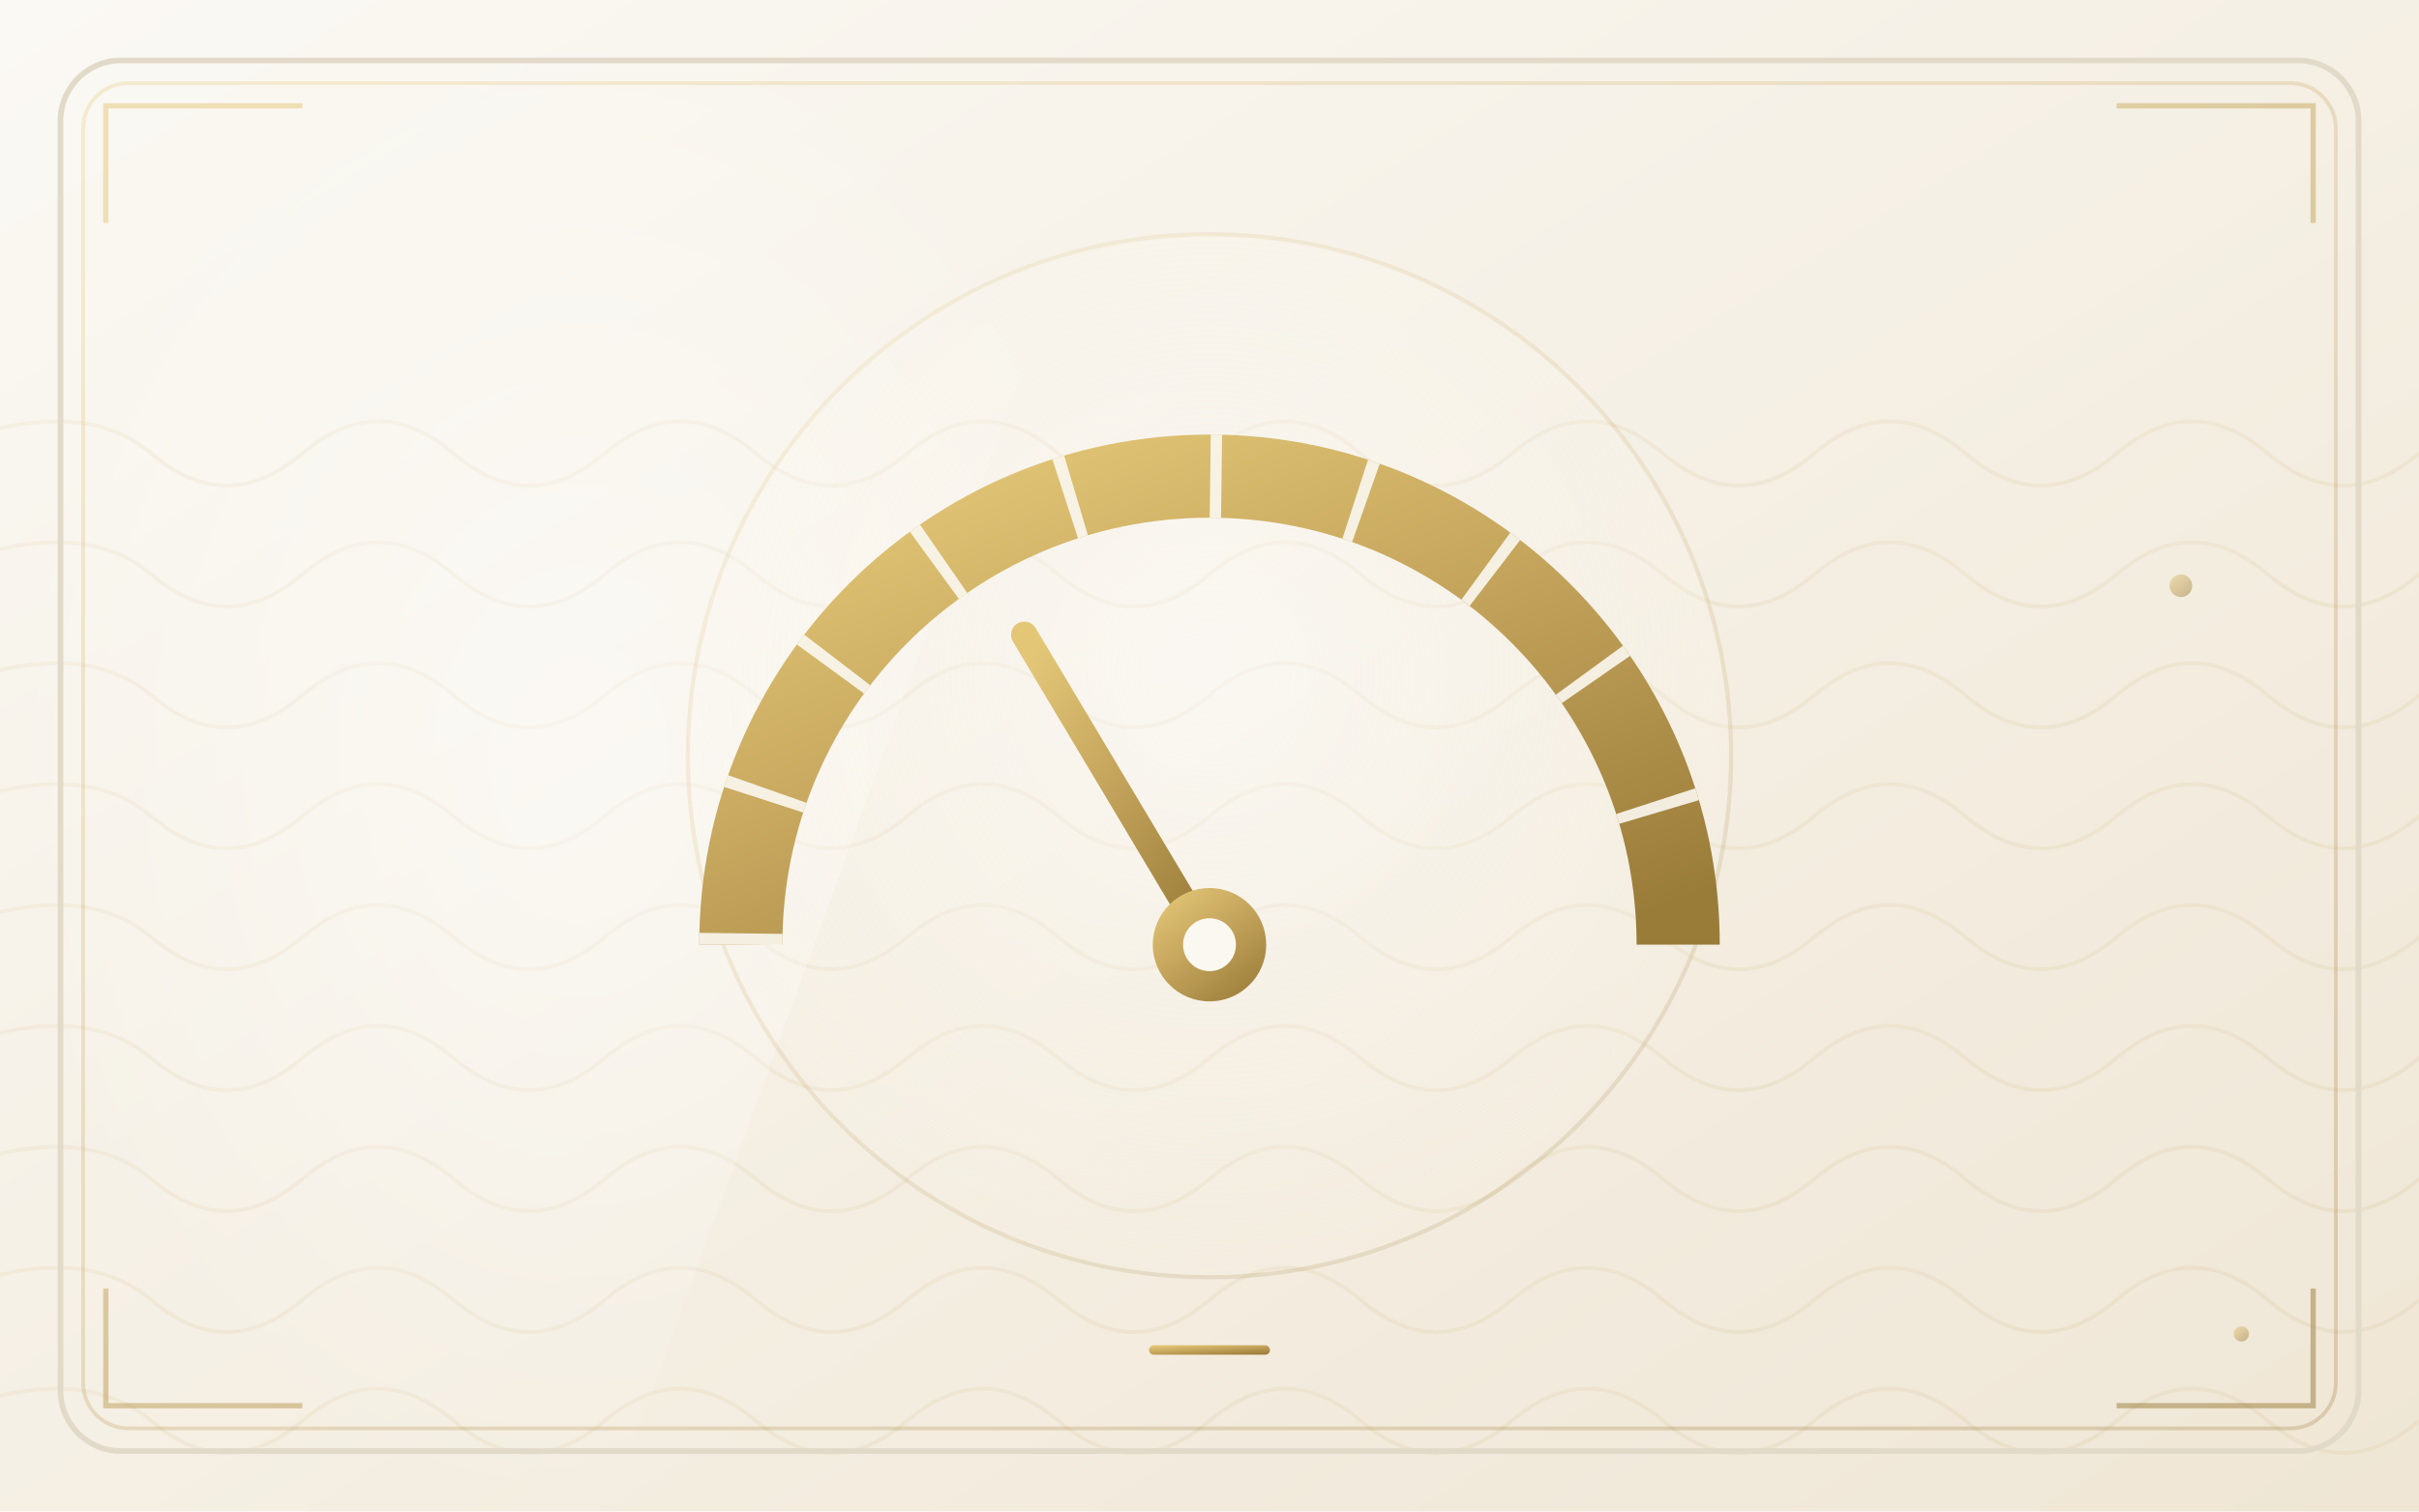
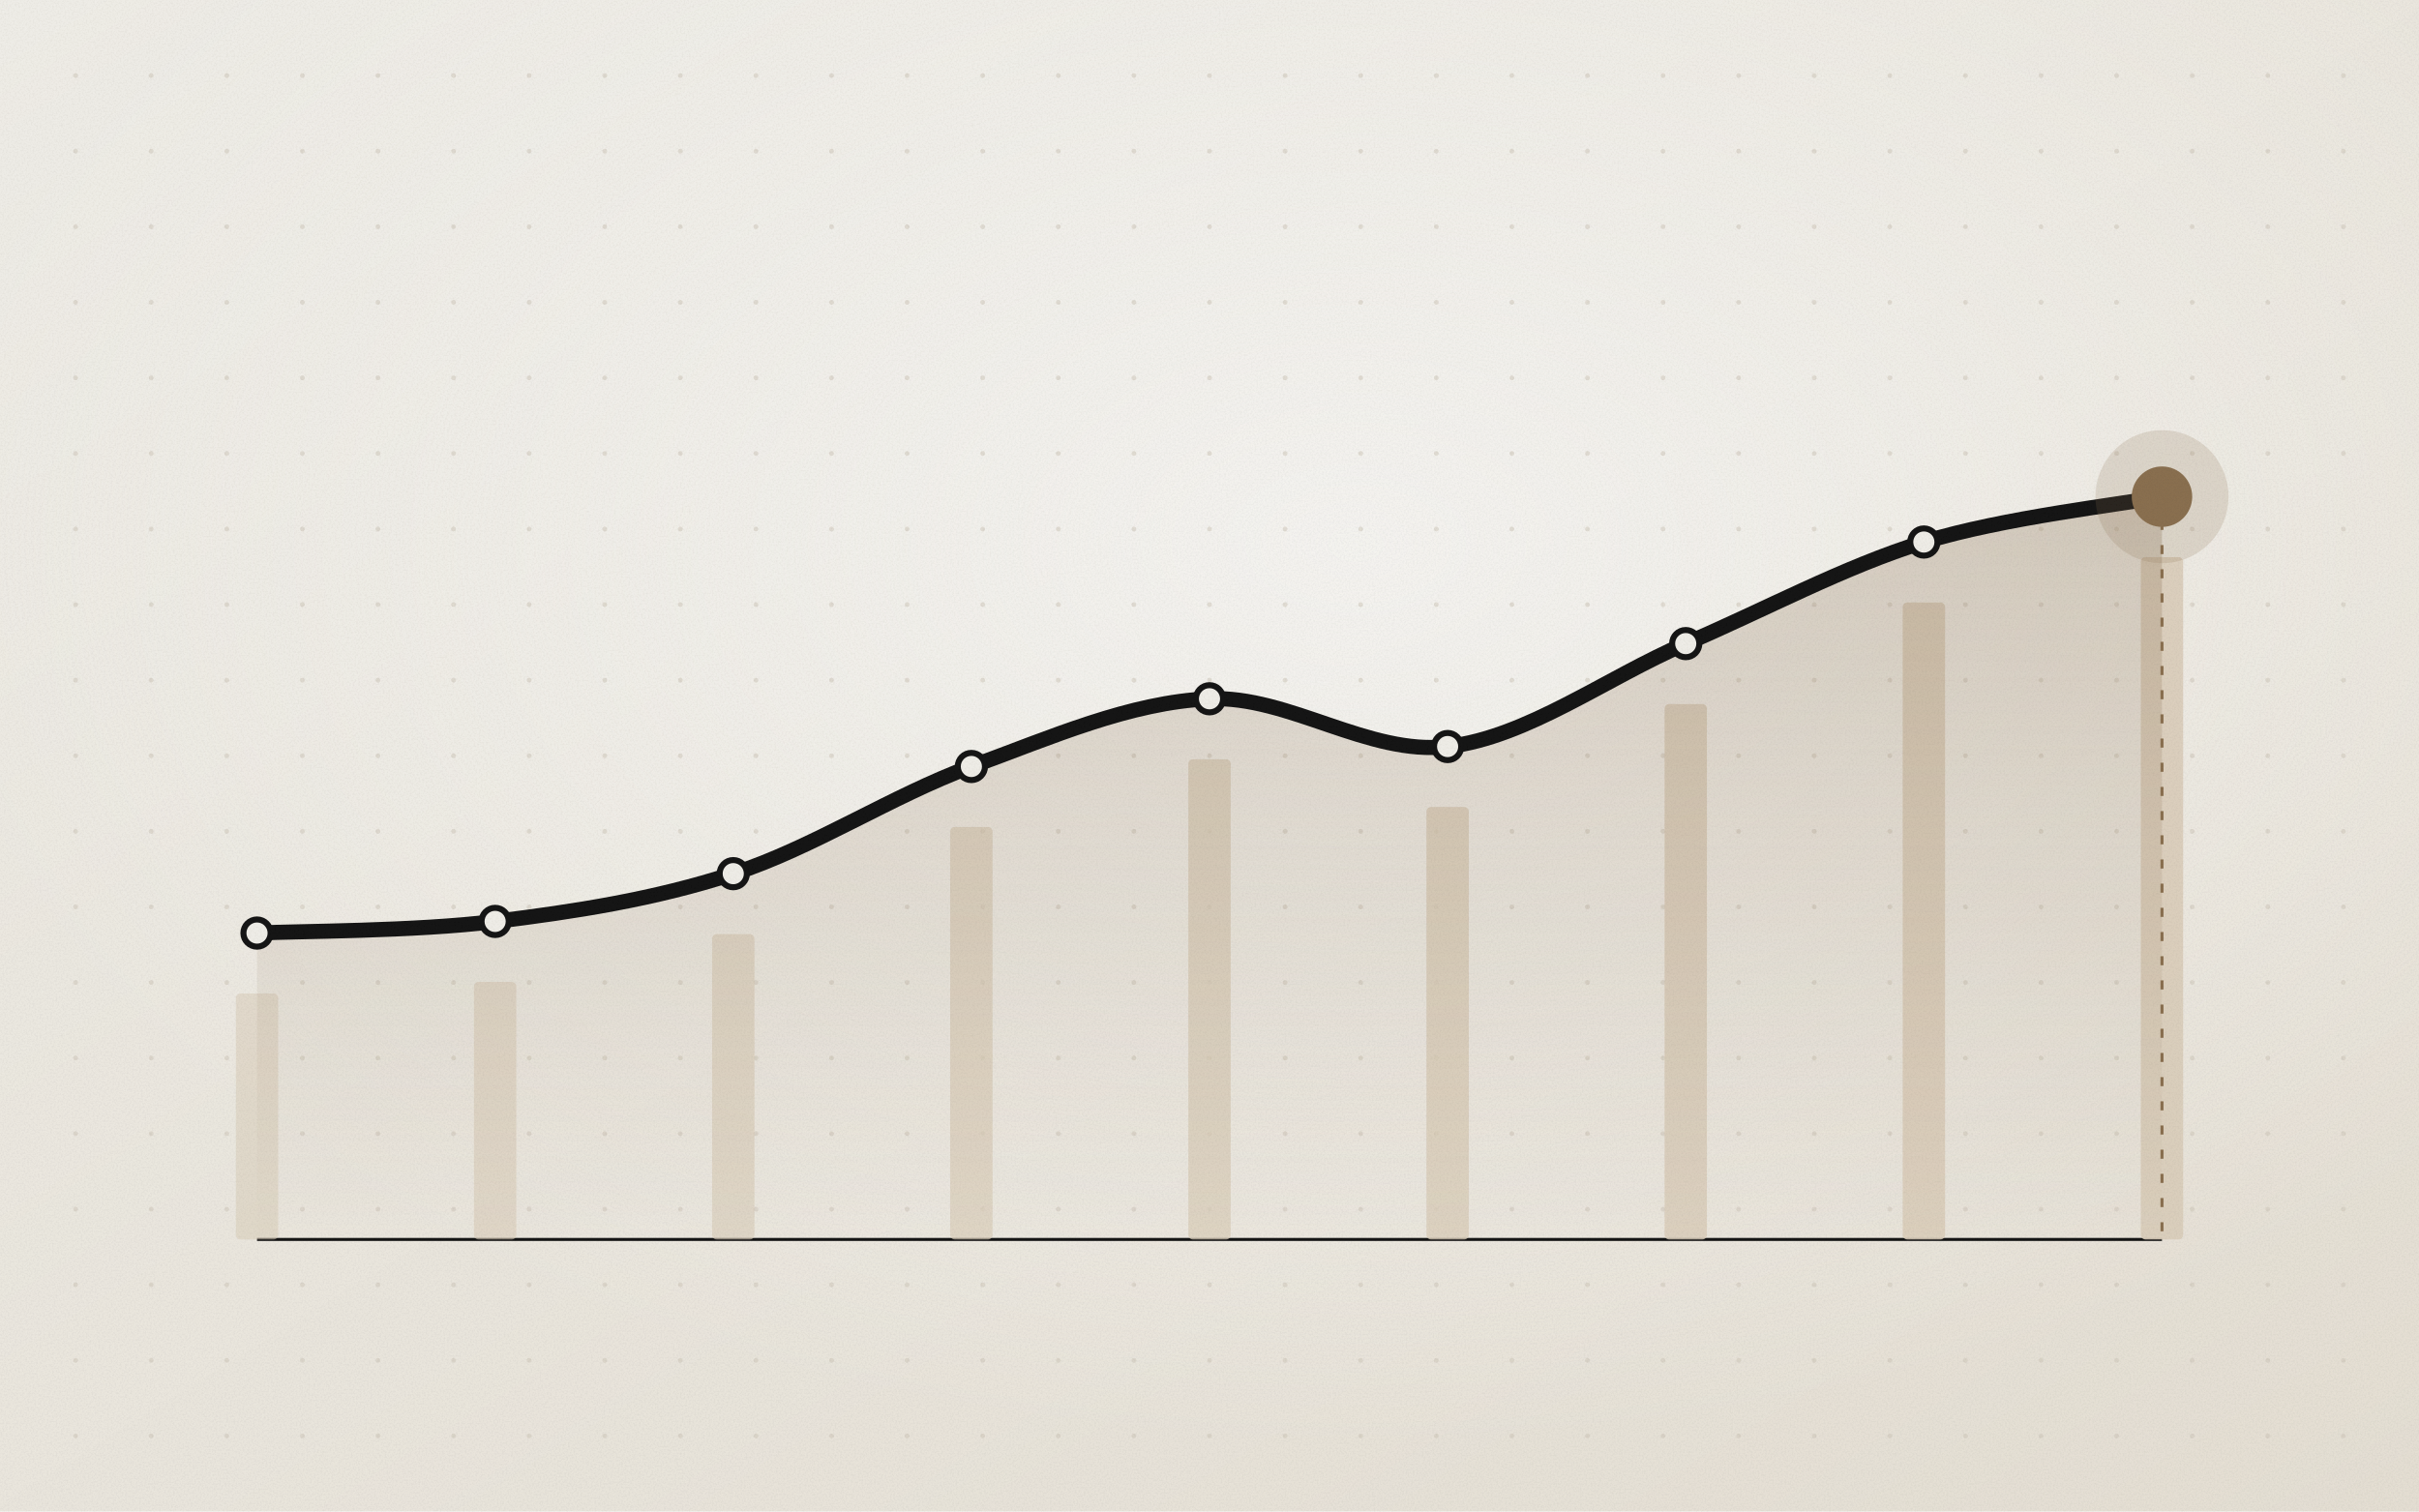
- <svg xmlns="http://www.w3.org/2000/svg" viewBox="0 0 640 400" width="640" height="400">
+ <svg xmlns="http://www.w3.org/2000/svg" viewBox="0 0 1600 1000" width="1600" height="1000">
  <defs>
-     <linearGradient id="bgg" x1="0" y1="0" x2="1" y2="1">
-       <stop offset="0" stop-color="#fbf9f4" />
-       <stop offset="1" stop-color="#efe6d5" />
+     <linearGradient id="bg" x1="0" y1="0" x2="1" y2="1">
+       <stop offset="0" stop-color="#F3F1EB" />
+       <stop offset="1" stop-color="#E8E2D6" />
    </linearGradient>
-     <linearGradient id="gg" x1="0.12" y1="0" x2="0.88" y2="1">
-       <stop offset="0" stop-color="#e3c777" />
-       <stop offset="0.5" stop-color="#c2a25a" />
-       <stop offset="1" stop-color="#9a7c39" />
+     <radialGradient id="glow" cx="0.56" cy="0.36" r="0.6">
+       <stop offset="0" stop-color="#FBFAF7" stop-opacity="0.85" />
+       <stop offset="1" stop-color="#FBFAF7" stop-opacity="0" />
+     </radialGradient>
+     <linearGradient id="fade" x1="0" y1="0" x2="0" y2="1">
+       <stop offset="0" stop-color="#8A6F4E" stop-opacity="0.28" />
+       <stop offset="1" stop-color="#8A6F4E" stop-opacity="0" />
    </linearGradient>
-     <linearGradient id="tg" x1="0" y1="0" x2="1" y2="1">
-       <stop offset="0" stop-color="#c9a45f" />
-       <stop offset="1" stop-color="#b9933f" />
-     </linearGradient>
-     <radialGradient id="duo" cx="0.5" cy="0.5" r="0.5">
-       <stop offset="0" stop-color="#ffffff" stop-opacity="0.5" />
-       <stop offset="1" stop-color="#ffffff" stop-opacity="0" />
-     </radialGradient>
-     <radialGradient id="med" cx="0.5" cy="0.42" r="0.62">
-       <stop offset="0" stop-color="#ffffff" stop-opacity="0.5" />
-       <stop offset="0.75" stop-color="#fbf7ee" stop-opacity="0.18" />
-       <stop offset="1" stop-color="#fbf7ee" stop-opacity="0" />
-     </radialGradient>
+     <filter id="grain" x="0" y="0" width="100%" height="100%">
+       <feTurbulence type="fractalNoise" baseFrequency="0.85" numOctaves="2" stitchTiles="stitch" />
+       <feColorMatrix values="0 0 0 0 0.07  0 0 0 0 0.07  0 0 0 0 0.07  0 0 0 0.09 0" />
+     </filter>
  </defs>
-   <rect width="640" height="400" fill="url(#bgg)" />
-   <path d="M-20 120 Q 20 103 40 120 Q 60 137 80 120 Q 100 103 120 120 Q 140 137 160 120 Q 180 103 200 120 Q 220 137 240 120 Q 260 103 280 120 Q 300 137 320 120 Q 340 103 360 120 Q 380 137 400 120 Q 420 103 440 120 Q 460 137 480 120 Q 500 103 520 120 Q 540 137 560 120 Q 580 103 600 120 Q 620 137 640 120 Q 660 103 680 120" fill="none" stroke="url(#tg)" stroke-width="1" opacity="0.10" />
-   <path d="M-20 152 Q 20 135 40 152 Q 60 169 80 152 Q 100 135 120 152 Q 140 169 160 152 Q 180 135 200 152 Q 220 169 240 152 Q 260 135 280 152 Q 300 169 320 152 Q 340 135 360 152 Q 380 169 400 152 Q 420 135 440 152 Q 460 169 480 152 Q 500 135 520 152 Q 540 169 560 152 Q 580 135 600 152 Q 620 169 640 152 Q 660 135 680 152" fill="none" stroke="url(#tg)" stroke-width="1" opacity="0.10" />
-   <path d="M-20 184 Q 20 167 40 184 Q 60 201 80 184 Q 100 167 120 184 Q 140 201 160 184 Q 180 167 200 184 Q 220 201 240 184 Q 260 167 280 184 Q 300 201 320 184 Q 340 167 360 184 Q 380 201 400 184 Q 420 167 440 184 Q 460 201 480 184 Q 500 167 520 184 Q 540 201 560 184 Q 580 167 600 184 Q 620 201 640 184 Q 660 167 680 184" fill="none" stroke="url(#tg)" stroke-width="1" opacity="0.10" />
-   <path d="M-20 216 Q 20 199 40 216 Q 60 233 80 216 Q 100 199 120 216 Q 140 233 160 216 Q 180 199 200 216 Q 220 233 240 216 Q 260 199 280 216 Q 300 233 320 216 Q 340 199 360 216 Q 380 233 400 216 Q 420 199 440 216 Q 460 233 480 216 Q 500 199 520 216 Q 540 233 560 216 Q 580 199 600 216 Q 620 233 640 216 Q 660 199 680 216" fill="none" stroke="url(#tg)" stroke-width="1" opacity="0.10" />
-   <path d="M-20 248 Q 20 231 40 248 Q 60 265 80 248 Q 100 231 120 248 Q 140 265 160 248 Q 180 231 200 248 Q 220 265 240 248 Q 260 231 280 248 Q 300 265 320 248 Q 340 231 360 248 Q 380 265 400 248 Q 420 231 440 248 Q 460 265 480 248 Q 500 231 520 248 Q 540 265 560 248 Q 580 231 600 248 Q 620 265 640 248 Q 660 231 680 248" fill="none" stroke="url(#tg)" stroke-width="1" opacity="0.10" />
-   <path d="M-20 280 Q 20 263 40 280 Q 60 297 80 280 Q 100 263 120 280 Q 140 297 160 280 Q 180 263 200 280 Q 220 297 240 280 Q 260 263 280 280 Q 300 297 320 280 Q 340 263 360 280 Q 380 297 400 280 Q 420 263 440 280 Q 460 297 480 280 Q 500 263 520 280 Q 540 297 560 280 Q 580 263 600 280 Q 620 297 640 280 Q 660 263 680 280" fill="none" stroke="url(#tg)" stroke-width="1" opacity="0.10" />
-   <path d="M-20 312 Q 20 295 40 312 Q 60 329 80 312 Q 100 295 120 312 Q 140 329 160 312 Q 180 295 200 312 Q 220 329 240 312 Q 260 295 280 312 Q 300 329 320 312 Q 340 295 360 312 Q 380 329 400 312 Q 420 295 440 312 Q 460 329 480 312 Q 500 295 520 312 Q 540 329 560 312 Q 580 295 600 312 Q 620 329 640 312 Q 660 295 680 312" fill="none" stroke="url(#tg)" stroke-width="1" opacity="0.10" />
-   <path d="M-20 344 Q 20 327 40 344 Q 60 361 80 344 Q 100 327 120 344 Q 140 361 160 344 Q 180 327 200 344 Q 220 361 240 344 Q 260 327 280 344 Q 300 361 320 344 Q 340 327 360 344 Q 380 361 400 344 Q 420 327 440 344 Q 460 361 480 344 Q 500 327 520 344 Q 540 361 560 344 Q 580 327 600 344 Q 620 361 640 344 Q 660 327 680 344" fill="none" stroke="url(#tg)" stroke-width="1" opacity="0.10" />
-   <path d="M-20 376 Q 20 359 40 376 Q 60 393 80 376 Q 100 359 120 376 Q 140 393 160 376 Q 180 359 200 376 Q 220 393 240 376 Q 260 359 280 376 Q 300 393 320 376 Q 340 359 360 376 Q 380 393 400 376 Q 420 359 440 376 Q 460 393 480 376 Q 500 359 520 376 Q 540 393 560 376 Q 580 359 600 376 Q 620 393 640 376 Q 660 359 680 376" fill="none" stroke="url(#tg)" stroke-width="1" opacity="0.10" />
-   <path d="M0 0 H306 L161 400 H0 Z" fill="url(#duo)" />
-   <circle cx="320" cy="200" r="138" fill="url(#med)" />
-   <circle cx="320" cy="200" r="138" fill="none" stroke="url(#gg)" stroke-width="1.1" opacity="0.18" />
-   <g>
-     <path d="M196 250 A124 124 0 0 1 444 250" fill="none" stroke="url(#gg)" stroke-width="22" />
-     <path d="M196 250 A124 124 0 0 1 444 250" fill="none" stroke="#fbf8f1" stroke-width="22" stroke-dasharray="3 36" opacity="0.9" />
-     <path d="M320 250 L271 168" stroke="url(#gg)" stroke-width="7" stroke-linecap="round" />
-     <circle cx="320" cy="250" r="15" fill="url(#gg)" />
-     <circle cx="320" cy="250" r="7" fill="#fbf8f1" />
+   <rect width="1600" height="1000" fill="url(#bg)" />
+   <rect width="1600" height="1000" fill="url(#glow)" />
+   <g fill="#CFC7BA" opacity="0.5">
+     <circle cx="50" cy="50" r="1.6" />
+     <circle cx="50" cy="100" r="1.6" />
+     <circle cx="50" cy="150" r="1.6" />
+     <circle cx="50" cy="200" r="1.6" />
+     <circle cx="50" cy="250" r="1.6" />
+     <circle cx="50" cy="300" r="1.6" />
+     <circle cx="50" cy="350" r="1.6" />
+     <circle cx="50" cy="400" r="1.6" />
+     <circle cx="50" cy="450" r="1.6" />
+     <circle cx="50" cy="500" r="1.6" />
+     <circle cx="50" cy="550" r="1.6" />
+     <circle cx="50" cy="600" r="1.6" />
+     <circle cx="50" cy="650" r="1.6" />
+     <circle cx="50" cy="700" r="1.6" />
+     <circle cx="50" cy="750" r="1.6" />
+     <circle cx="50" cy="800" r="1.6" />
+     <circle cx="50" cy="850" r="1.6" />
+     <circle cx="50" cy="900" r="1.6" />
+     <circle cx="50" cy="950" r="1.6" />
+     <circle cx="100" cy="50" r="1.6" />
+     <circle cx="100" cy="100" r="1.6" />
+     <circle cx="100" cy="150" r="1.6" />
+     <circle cx="100" cy="200" r="1.6" />
+     <circle cx="100" cy="250" r="1.6" />
+     <circle cx="100" cy="300" r="1.6" />
+     <circle cx="100" cy="350" r="1.6" />
+     <circle cx="100" cy="400" r="1.6" />
+     <circle cx="100" cy="450" r="1.6" />
+     <circle cx="100" cy="500" r="1.6" />
+     <circle cx="100" cy="550" r="1.6" />
+     <circle cx="100" cy="600" r="1.6" />
+     <circle cx="100" cy="650" r="1.6" />
+     <circle cx="100" cy="700" r="1.6" />
+     <circle cx="100" cy="750" r="1.6" />
+     <circle cx="100" cy="800" r="1.6" />
+     <circle cx="100" cy="850" r="1.6" />
+     <circle cx="100" cy="900" r="1.6" />
+     <circle cx="100" cy="950" r="1.6" />
+     <circle cx="150" cy="50" r="1.6" />
+     <circle cx="150" cy="100" r="1.6" />
+     <circle cx="150" cy="150" r="1.6" />
+     <circle cx="150" cy="200" r="1.6" />
+     <circle cx="150" cy="250" r="1.6" />
+     <circle cx="150" cy="300" r="1.6" />
+     <circle cx="150" cy="350" r="1.6" />
+     <circle cx="150" cy="400" r="1.6" />
+     <circle cx="150" cy="450" r="1.6" />
+     <circle cx="150" cy="500" r="1.6" />
+     <circle cx="150" cy="550" r="1.6" />
+     <circle cx="150" cy="600" r="1.6" />
+     <circle cx="150" cy="650" r="1.6" />
+     <circle cx="150" cy="700" r="1.6" />
+     <circle cx="150" cy="750" r="1.6" />
+     <circle cx="150" cy="800" r="1.6" />
+     <circle cx="150" cy="850" r="1.6" />
+     <circle cx="150" cy="900" r="1.6" />
+     <circle cx="150" cy="950" r="1.6" />
+     <circle cx="200" cy="50" r="1.6" />
+     <circle cx="200" cy="100" r="1.6" />
+     <circle cx="200" cy="150" r="1.6" />
+     <circle cx="200" cy="200" r="1.6" />
+     <circle cx="200" cy="250" r="1.6" />
+     <circle cx="200" cy="300" r="1.6" />
+     <circle cx="200" cy="350" r="1.6" />
+     <circle cx="200" cy="400" r="1.6" />
+     <circle cx="200" cy="450" r="1.6" />
+     <circle cx="200" cy="500" r="1.6" />
+     <circle cx="200" cy="550" r="1.6" />
+     <circle cx="200" cy="600" r="1.6" />
+     <circle cx="200" cy="650" r="1.6" />
+     <circle cx="200" cy="700" r="1.6" />
+     <circle cx="200" cy="750" r="1.6" />
+     <circle cx="200" cy="800" r="1.6" />
+     <circle cx="200" cy="850" r="1.6" />
+     <circle cx="200" cy="900" r="1.6" />
+     <circle cx="200" cy="950" r="1.6" />
+     <circle cx="250" cy="50" r="1.6" />
+     <circle cx="250" cy="100" r="1.6" />
+     <circle cx="250" cy="150" r="1.6" />
+     <circle cx="250" cy="200" r="1.6" />
+     <circle cx="250" cy="250" r="1.6" />
+     <circle cx="250" cy="300" r="1.6" />
+     <circle cx="250" cy="350" r="1.6" />
+     <circle cx="250" cy="400" r="1.6" />
+     <circle cx="250" cy="450" r="1.6" />
+     <circle cx="250" cy="500" r="1.6" />
+     <circle cx="250" cy="550" r="1.6" />
+     <circle cx="250" cy="600" r="1.6" />
+     <circle cx="250" cy="650" r="1.6" />
+     <circle cx="250" cy="700" r="1.6" />
+     <circle cx="250" cy="750" r="1.6" />
+     <circle cx="250" cy="800" r="1.6" />
+     <circle cx="250" cy="850" r="1.6" />
+     <circle cx="250" cy="900" r="1.6" />
+     <circle cx="250" cy="950" r="1.6" />
+     <circle cx="300" cy="50" r="1.6" />
+     <circle cx="300" cy="100" r="1.6" />
+     <circle cx="300" cy="150" r="1.6" />
+     <circle cx="300" cy="200" r="1.6" />
+     <circle cx="300" cy="250" r="1.6" />
+     <circle cx="300" cy="300" r="1.6" />
+     <circle cx="300" cy="350" r="1.6" />
+     <circle cx="300" cy="400" r="1.6" />
+     <circle cx="300" cy="450" r="1.6" />
+     <circle cx="300" cy="500" r="1.6" />
+     <circle cx="300" cy="550" r="1.6" />
+     <circle cx="300" cy="600" r="1.6" />
+     <circle cx="300" cy="650" r="1.6" />
+     <circle cx="300" cy="700" r="1.6" />
+     <circle cx="300" cy="750" r="1.6" />
+     <circle cx="300" cy="800" r="1.6" />
+     <circle cx="300" cy="850" r="1.6" />
+     <circle cx="300" cy="900" r="1.6" />
+     <circle cx="300" cy="950" r="1.6" />
+     <circle cx="350" cy="50" r="1.6" />
+     <circle cx="350" cy="100" r="1.6" />
+     <circle cx="350" cy="150" r="1.6" />
+     <circle cx="350" cy="200" r="1.6" />
+     <circle cx="350" cy="250" r="1.6" />
+     <circle cx="350" cy="300" r="1.6" />
+     <circle cx="350" cy="350" r="1.6" />
+     <circle cx="350" cy="400" r="1.6" />
+     <circle cx="350" cy="450" r="1.6" />
+     <circle cx="350" cy="500" r="1.6" />
+     <circle cx="350" cy="550" r="1.6" />
+     <circle cx="350" cy="600" r="1.6" />
+     <circle cx="350" cy="650" r="1.6" />
+     <circle cx="350" cy="700" r="1.6" />
+     <circle cx="350" cy="750" r="1.6" />
+     <circle cx="350" cy="800" r="1.6" />
+     <circle cx="350" cy="850" r="1.6" />
+     <circle cx="350" cy="900" r="1.6" />
+     <circle cx="350" cy="950" r="1.6" />
+     <circle cx="400" cy="50" r="1.6" />
+     <circle cx="400" cy="100" r="1.6" />
+     <circle cx="400" cy="150" r="1.6" />
+     <circle cx="400" cy="200" r="1.6" />
+     <circle cx="400" cy="250" r="1.6" />
+     <circle cx="400" cy="300" r="1.6" />
+     <circle cx="400" cy="350" r="1.6" />
+     <circle cx="400" cy="400" r="1.6" />
+     <circle cx="400" cy="450" r="1.6" />
+     <circle cx="400" cy="500" r="1.6" />
+     <circle cx="400" cy="550" r="1.6" />
+     <circle cx="400" cy="600" r="1.6" />
+     <circle cx="400" cy="650" r="1.6" />
+     <circle cx="400" cy="700" r="1.6" />
+     <circle cx="400" cy="750" r="1.6" />
+     <circle cx="400" cy="800" r="1.6" />
+     <circle cx="400" cy="850" r="1.6" />
+     <circle cx="400" cy="900" r="1.6" />
+     <circle cx="400" cy="950" r="1.6" />
+     <circle cx="450" cy="50" r="1.6" />
+     <circle cx="450" cy="100" r="1.6" />
+     <circle cx="450" cy="150" r="1.6" />
+     <circle cx="450" cy="200" r="1.6" />
+     <circle cx="450" cy="250" r="1.6" />
+     <circle cx="450" cy="300" r="1.6" />
+     <circle cx="450" cy="350" r="1.6" />
+     <circle cx="450" cy="400" r="1.6" />
+     <circle cx="450" cy="450" r="1.6" />
+     <circle cx="450" cy="500" r="1.6" />
+     <circle cx="450" cy="550" r="1.6" />
+     <circle cx="450" cy="600" r="1.6" />
+     <circle cx="450" cy="650" r="1.6" />
+     <circle cx="450" cy="700" r="1.6" />
+     <circle cx="450" cy="750" r="1.6" />
+     <circle cx="450" cy="800" r="1.6" />
+     <circle cx="450" cy="850" r="1.6" />
+     <circle cx="450" cy="900" r="1.6" />
+     <circle cx="450" cy="950" r="1.6" />
+     <circle cx="500" cy="50" r="1.6" />
+     <circle cx="500" cy="100" r="1.6" />
+     <circle cx="500" cy="150" r="1.6" />
+     <circle cx="500" cy="200" r="1.6" />
+     <circle cx="500" cy="250" r="1.6" />
+     <circle cx="500" cy="300" r="1.6" />
+     <circle cx="500" cy="350" r="1.6" />
+     <circle cx="500" cy="400" r="1.6" />
+     <circle cx="500" cy="450" r="1.6" />
+     <circle cx="500" cy="500" r="1.6" />
+     <circle cx="500" cy="550" r="1.6" />
+     <circle cx="500" cy="600" r="1.6" />
+     <circle cx="500" cy="650" r="1.6" />
+     <circle cx="500" cy="700" r="1.6" />
+     <circle cx="500" cy="750" r="1.6" />
+     <circle cx="500" cy="800" r="1.6" />
+     <circle cx="500" cy="850" r="1.6" />
+     <circle cx="500" cy="900" r="1.6" />
+     <circle cx="500" cy="950" r="1.6" />
+     <circle cx="550" cy="50" r="1.6" />
+     <circle cx="550" cy="100" r="1.6" />
+     <circle cx="550" cy="150" r="1.6" />
+     <circle cx="550" cy="200" r="1.6" />
+     <circle cx="550" cy="250" r="1.6" />
+     <circle cx="550" cy="300" r="1.6" />
+     <circle cx="550" cy="350" r="1.6" />
+     <circle cx="550" cy="400" r="1.6" />
+     <circle cx="550" cy="450" r="1.6" />
+     <circle cx="550" cy="500" r="1.6" />
+     <circle cx="550" cy="550" r="1.6" />
+     <circle cx="550" cy="600" r="1.6" />
+     <circle cx="550" cy="650" r="1.6" />
+     <circle cx="550" cy="700" r="1.6" />
+     <circle cx="550" cy="750" r="1.6" />
+     <circle cx="550" cy="800" r="1.6" />
+     <circle cx="550" cy="850" r="1.6" />
+     <circle cx="550" cy="900" r="1.6" />
+     <circle cx="550" cy="950" r="1.6" />
+     <circle cx="600" cy="50" r="1.6" />
+     <circle cx="600" cy="100" r="1.6" />
+     <circle cx="600" cy="150" r="1.6" />
+     <circle cx="600" cy="200" r="1.6" />
+     <circle cx="600" cy="250" r="1.6" />
+     <circle cx="600" cy="300" r="1.6" />
+     <circle cx="600" cy="350" r="1.6" />
+     <circle cx="600" cy="400" r="1.6" />
+     <circle cx="600" cy="450" r="1.6" />
+     <circle cx="600" cy="500" r="1.6" />
+     <circle cx="600" cy="550" r="1.6" />
+     <circle cx="600" cy="600" r="1.6" />
+     <circle cx="600" cy="650" r="1.6" />
+     <circle cx="600" cy="700" r="1.6" />
+     <circle cx="600" cy="750" r="1.6" />
+     <circle cx="600" cy="800" r="1.6" />
+     <circle cx="600" cy="850" r="1.6" />
+     <circle cx="600" cy="900" r="1.6" />
+     <circle cx="600" cy="950" r="1.6" />
+     <circle cx="650" cy="50" r="1.6" />
+     <circle cx="650" cy="100" r="1.6" />
+     <circle cx="650" cy="150" r="1.6" />
+     <circle cx="650" cy="200" r="1.6" />
+     <circle cx="650" cy="250" r="1.6" />
+     <circle cx="650" cy="300" r="1.6" />
+     <circle cx="650" cy="350" r="1.6" />
+     <circle cx="650" cy="400" r="1.6" />
+     <circle cx="650" cy="450" r="1.6" />
+     <circle cx="650" cy="500" r="1.6" />
+     <circle cx="650" cy="550" r="1.6" />
+     <circle cx="650" cy="600" r="1.6" />
+     <circle cx="650" cy="650" r="1.6" />
+     <circle cx="650" cy="700" r="1.6" />
+     <circle cx="650" cy="750" r="1.6" />
+     <circle cx="650" cy="800" r="1.6" />
+     <circle cx="650" cy="850" r="1.6" />
+     <circle cx="650" cy="900" r="1.6" />
+     <circle cx="650" cy="950" r="1.6" />
+     <circle cx="700" cy="50" r="1.6" />
+     <circle cx="700" cy="100" r="1.6" />
+     <circle cx="700" cy="150" r="1.6" />
+     <circle cx="700" cy="200" r="1.6" />
+     <circle cx="700" cy="250" r="1.6" />
+     <circle cx="700" cy="300" r="1.6" />
+     <circle cx="700" cy="350" r="1.6" />
+     <circle cx="700" cy="400" r="1.6" />
+     <circle cx="700" cy="450" r="1.6" />
+     <circle cx="700" cy="500" r="1.6" />
+     <circle cx="700" cy="550" r="1.6" />
+     <circle cx="700" cy="600" r="1.6" />
+     <circle cx="700" cy="650" r="1.6" />
+     <circle cx="700" cy="700" r="1.6" />
+     <circle cx="700" cy="750" r="1.6" />
+     <circle cx="700" cy="800" r="1.6" />
+     <circle cx="700" cy="850" r="1.6" />
+     <circle cx="700" cy="900" r="1.6" />
+     <circle cx="700" cy="950" r="1.6" />
+     <circle cx="750" cy="50" r="1.6" />
+     <circle cx="750" cy="100" r="1.6" />
+     <circle cx="750" cy="150" r="1.6" />
+     <circle cx="750" cy="200" r="1.6" />
+     <circle cx="750" cy="250" r="1.6" />
+     <circle cx="750" cy="300" r="1.6" />
+     <circle cx="750" cy="350" r="1.6" />
+     <circle cx="750" cy="400" r="1.6" />
+     <circle cx="750" cy="450" r="1.6" />
+     <circle cx="750" cy="500" r="1.6" />
+     <circle cx="750" cy="550" r="1.6" />
+     <circle cx="750" cy="600" r="1.6" />
+     <circle cx="750" cy="650" r="1.6" />
+     <circle cx="750" cy="700" r="1.6" />
+     <circle cx="750" cy="750" r="1.6" />
+     <circle cx="750" cy="800" r="1.6" />
+     <circle cx="750" cy="850" r="1.6" />
+     <circle cx="750" cy="900" r="1.6" />
+     <circle cx="750" cy="950" r="1.6" />
+     <circle cx="800" cy="50" r="1.6" />
+     <circle cx="800" cy="100" r="1.6" />
+     <circle cx="800" cy="150" r="1.6" />
+     <circle cx="800" cy="200" r="1.6" />
+     <circle cx="800" cy="250" r="1.6" />
+     <circle cx="800" cy="300" r="1.6" />
+     <circle cx="800" cy="350" r="1.6" />
+     <circle cx="800" cy="400" r="1.6" />
+     <circle cx="800" cy="450" r="1.6" />
+     <circle cx="800" cy="500" r="1.6" />
+     <circle cx="800" cy="550" r="1.6" />
+     <circle cx="800" cy="600" r="1.6" />
+     <circle cx="800" cy="650" r="1.6" />
+     <circle cx="800" cy="700" r="1.6" />
+     <circle cx="800" cy="750" r="1.6" />
+     <circle cx="800" cy="800" r="1.6" />
+     <circle cx="800" cy="850" r="1.6" />
+     <circle cx="800" cy="900" r="1.6" />
+     <circle cx="800" cy="950" r="1.6" />
+     <circle cx="850" cy="50" r="1.6" />
+     <circle cx="850" cy="100" r="1.6" />
+     <circle cx="850" cy="150" r="1.6" />
+     <circle cx="850" cy="200" r="1.6" />
+     <circle cx="850" cy="250" r="1.6" />
+     <circle cx="850" cy="300" r="1.6" />
+     <circle cx="850" cy="350" r="1.6" />
+     <circle cx="850" cy="400" r="1.6" />
+     <circle cx="850" cy="450" r="1.6" />
+     <circle cx="850" cy="500" r="1.6" />
+     <circle cx="850" cy="550" r="1.6" />
+     <circle cx="850" cy="600" r="1.6" />
+     <circle cx="850" cy="650" r="1.6" />
+     <circle cx="850" cy="700" r="1.6" />
+     <circle cx="850" cy="750" r="1.6" />
+     <circle cx="850" cy="800" r="1.6" />
+     <circle cx="850" cy="850" r="1.6" />
+     <circle cx="850" cy="900" r="1.6" />
+     <circle cx="850" cy="950" r="1.6" />
+     <circle cx="900" cy="50" r="1.6" />
+     <circle cx="900" cy="100" r="1.6" />
+     <circle cx="900" cy="150" r="1.6" />
+     <circle cx="900" cy="200" r="1.6" />
+     <circle cx="900" cy="250" r="1.6" />
+     <circle cx="900" cy="300" r="1.6" />
+     <circle cx="900" cy="350" r="1.6" />
+     <circle cx="900" cy="400" r="1.6" />
+     <circle cx="900" cy="450" r="1.6" />
+     <circle cx="900" cy="500" r="1.6" />
+     <circle cx="900" cy="550" r="1.6" />
+     <circle cx="900" cy="600" r="1.6" />
+     <circle cx="900" cy="650" r="1.6" />
+     <circle cx="900" cy="700" r="1.6" />
+     <circle cx="900" cy="750" r="1.6" />
+     <circle cx="900" cy="800" r="1.6" />
+     <circle cx="900" cy="850" r="1.6" />
+     <circle cx="900" cy="900" r="1.6" />
+     <circle cx="900" cy="950" r="1.6" />
+     <circle cx="950" cy="50" r="1.6" />
+     <circle cx="950" cy="100" r="1.6" />
+     <circle cx="950" cy="150" r="1.6" />
+     <circle cx="950" cy="200" r="1.6" />
+     <circle cx="950" cy="250" r="1.6" />
+     <circle cx="950" cy="300" r="1.6" />
+     <circle cx="950" cy="350" r="1.6" />
+     <circle cx="950" cy="400" r="1.6" />
+     <circle cx="950" cy="450" r="1.6" />
+     <circle cx="950" cy="500" r="1.6" />
+     <circle cx="950" cy="550" r="1.6" />
+     <circle cx="950" cy="600" r="1.6" />
+     <circle cx="950" cy="650" r="1.6" />
+     <circle cx="950" cy="700" r="1.6" />
+     <circle cx="950" cy="750" r="1.6" />
+     <circle cx="950" cy="800" r="1.6" />
+     <circle cx="950" cy="850" r="1.6" />
+     <circle cx="950" cy="900" r="1.6" />
+     <circle cx="950" cy="950" r="1.6" />
+     <circle cx="1000" cy="50" r="1.6" />
+     <circle cx="1000" cy="100" r="1.6" />
+     <circle cx="1000" cy="150" r="1.6" />
+     <circle cx="1000" cy="200" r="1.6" />
+     <circle cx="1000" cy="250" r="1.6" />
+     <circle cx="1000" cy="300" r="1.6" />
+     <circle cx="1000" cy="350" r="1.6" />
+     <circle cx="1000" cy="400" r="1.6" />
+     <circle cx="1000" cy="450" r="1.6" />
+     <circle cx="1000" cy="500" r="1.6" />
+     <circle cx="1000" cy="550" r="1.6" />
+     <circle cx="1000" cy="600" r="1.6" />
+     <circle cx="1000" cy="650" r="1.6" />
+     <circle cx="1000" cy="700" r="1.6" />
+     <circle cx="1000" cy="750" r="1.6" />
+     <circle cx="1000" cy="800" r="1.6" />
+     <circle cx="1000" cy="850" r="1.6" />
+     <circle cx="1000" cy="900" r="1.6" />
+     <circle cx="1000" cy="950" r="1.6" />
+     <circle cx="1050" cy="50" r="1.6" />
+     <circle cx="1050" cy="100" r="1.6" />
+     <circle cx="1050" cy="150" r="1.6" />
+     <circle cx="1050" cy="200" r="1.6" />
+     <circle cx="1050" cy="250" r="1.6" />
+     <circle cx="1050" cy="300" r="1.6" />
+     <circle cx="1050" cy="350" r="1.6" />
+     <circle cx="1050" cy="400" r="1.6" />
+     <circle cx="1050" cy="450" r="1.6" />
+     <circle cx="1050" cy="500" r="1.6" />
+     <circle cx="1050" cy="550" r="1.6" />
+     <circle cx="1050" cy="600" r="1.6" />
+     <circle cx="1050" cy="650" r="1.6" />
+     <circle cx="1050" cy="700" r="1.6" />
+     <circle cx="1050" cy="750" r="1.6" />
+     <circle cx="1050" cy="800" r="1.6" />
+     <circle cx="1050" cy="850" r="1.6" />
+     <circle cx="1050" cy="900" r="1.6" />
+     <circle cx="1050" cy="950" r="1.6" />
+     <circle cx="1100" cy="50" r="1.6" />
+     <circle cx="1100" cy="100" r="1.6" />
+     <circle cx="1100" cy="150" r="1.6" />
+     <circle cx="1100" cy="200" r="1.6" />
+     <circle cx="1100" cy="250" r="1.6" />
+     <circle cx="1100" cy="300" r="1.6" />
+     <circle cx="1100" cy="350" r="1.6" />
+     <circle cx="1100" cy="400" r="1.6" />
+     <circle cx="1100" cy="450" r="1.6" />
+     <circle cx="1100" cy="500" r="1.6" />
+     <circle cx="1100" cy="550" r="1.6" />
+     <circle cx="1100" cy="600" r="1.6" />
+     <circle cx="1100" cy="650" r="1.6" />
+     <circle cx="1100" cy="700" r="1.6" />
+     <circle cx="1100" cy="750" r="1.6" />
+     <circle cx="1100" cy="800" r="1.6" />
+     <circle cx="1100" cy="850" r="1.6" />
+     <circle cx="1100" cy="900" r="1.6" />
+     <circle cx="1100" cy="950" r="1.6" />
+     <circle cx="1150" cy="50" r="1.6" />
+     <circle cx="1150" cy="100" r="1.6" />
+     <circle cx="1150" cy="150" r="1.6" />
+     <circle cx="1150" cy="200" r="1.6" />
+     <circle cx="1150" cy="250" r="1.6" />
+     <circle cx="1150" cy="300" r="1.6" />
+     <circle cx="1150" cy="350" r="1.6" />
+     <circle cx="1150" cy="400" r="1.6" />
+     <circle cx="1150" cy="450" r="1.6" />
+     <circle cx="1150" cy="500" r="1.6" />
+     <circle cx="1150" cy="550" r="1.6" />
+     <circle cx="1150" cy="600" r="1.6" />
+     <circle cx="1150" cy="650" r="1.6" />
+     <circle cx="1150" cy="700" r="1.6" />
+     <circle cx="1150" cy="750" r="1.6" />
+     <circle cx="1150" cy="800" r="1.6" />
+     <circle cx="1150" cy="850" r="1.6" />
+     <circle cx="1150" cy="900" r="1.6" />
+     <circle cx="1150" cy="950" r="1.6" />
+     <circle cx="1200" cy="50" r="1.6" />
+     <circle cx="1200" cy="100" r="1.6" />
+     <circle cx="1200" cy="150" r="1.6" />
+     <circle cx="1200" cy="200" r="1.6" />
+     <circle cx="1200" cy="250" r="1.6" />
+     <circle cx="1200" cy="300" r="1.6" />
+     <circle cx="1200" cy="350" r="1.6" />
+     <circle cx="1200" cy="400" r="1.6" />
+     <circle cx="1200" cy="450" r="1.6" />
+     <circle cx="1200" cy="500" r="1.6" />
+     <circle cx="1200" cy="550" r="1.6" />
+     <circle cx="1200" cy="600" r="1.6" />
+     <circle cx="1200" cy="650" r="1.6" />
+     <circle cx="1200" cy="700" r="1.6" />
+     <circle cx="1200" cy="750" r="1.6" />
+     <circle cx="1200" cy="800" r="1.6" />
+     <circle cx="1200" cy="850" r="1.6" />
+     <circle cx="1200" cy="900" r="1.6" />
+     <circle cx="1200" cy="950" r="1.6" />
+     <circle cx="1250" cy="50" r="1.6" />
+     <circle cx="1250" cy="100" r="1.6" />
+     <circle cx="1250" cy="150" r="1.6" />
+     <circle cx="1250" cy="200" r="1.6" />
+     <circle cx="1250" cy="250" r="1.6" />
+     <circle cx="1250" cy="300" r="1.6" />
+     <circle cx="1250" cy="350" r="1.6" />
+     <circle cx="1250" cy="400" r="1.6" />
+     <circle cx="1250" cy="450" r="1.6" />
+     <circle cx="1250" cy="500" r="1.6" />
+     <circle cx="1250" cy="550" r="1.6" />
+     <circle cx="1250" cy="600" r="1.6" />
+     <circle cx="1250" cy="650" r="1.6" />
+     <circle cx="1250" cy="700" r="1.6" />
+     <circle cx="1250" cy="750" r="1.6" />
+     <circle cx="1250" cy="800" r="1.6" />
+     <circle cx="1250" cy="850" r="1.6" />
+     <circle cx="1250" cy="900" r="1.6" />
+     <circle cx="1250" cy="950" r="1.6" />
+     <circle cx="1300" cy="50" r="1.6" />
+     <circle cx="1300" cy="100" r="1.6" />
+     <circle cx="1300" cy="150" r="1.6" />
+     <circle cx="1300" cy="200" r="1.6" />
+     <circle cx="1300" cy="250" r="1.6" />
+     <circle cx="1300" cy="300" r="1.6" />
+     <circle cx="1300" cy="350" r="1.6" />
+     <circle cx="1300" cy="400" r="1.6" />
+     <circle cx="1300" cy="450" r="1.6" />
+     <circle cx="1300" cy="500" r="1.6" />
+     <circle cx="1300" cy="550" r="1.6" />
+     <circle cx="1300" cy="600" r="1.6" />
+     <circle cx="1300" cy="650" r="1.6" />
+     <circle cx="1300" cy="700" r="1.6" />
+     <circle cx="1300" cy="750" r="1.6" />
+     <circle cx="1300" cy="800" r="1.6" />
+     <circle cx="1300" cy="850" r="1.6" />
+     <circle cx="1300" cy="900" r="1.6" />
+     <circle cx="1300" cy="950" r="1.6" />
+     <circle cx="1350" cy="50" r="1.6" />
+     <circle cx="1350" cy="100" r="1.6" />
+     <circle cx="1350" cy="150" r="1.6" />
+     <circle cx="1350" cy="200" r="1.6" />
+     <circle cx="1350" cy="250" r="1.6" />
+     <circle cx="1350" cy="300" r="1.6" />
+     <circle cx="1350" cy="350" r="1.6" />
+     <circle cx="1350" cy="400" r="1.6" />
+     <circle cx="1350" cy="450" r="1.6" />
+     <circle cx="1350" cy="500" r="1.6" />
+     <circle cx="1350" cy="550" r="1.6" />
+     <circle cx="1350" cy="600" r="1.6" />
+     <circle cx="1350" cy="650" r="1.6" />
+     <circle cx="1350" cy="700" r="1.6" />
+     <circle cx="1350" cy="750" r="1.6" />
+     <circle cx="1350" cy="800" r="1.6" />
+     <circle cx="1350" cy="850" r="1.6" />
+     <circle cx="1350" cy="900" r="1.6" />
+     <circle cx="1350" cy="950" r="1.6" />
+     <circle cx="1400" cy="50" r="1.6" />
+     <circle cx="1400" cy="100" r="1.6" />
+     <circle cx="1400" cy="150" r="1.6" />
+     <circle cx="1400" cy="200" r="1.6" />
+     <circle cx="1400" cy="250" r="1.6" />
+     <circle cx="1400" cy="300" r="1.6" />
+     <circle cx="1400" cy="350" r="1.6" />
+     <circle cx="1400" cy="400" r="1.6" />
+     <circle cx="1400" cy="450" r="1.6" />
+     <circle cx="1400" cy="500" r="1.6" />
+     <circle cx="1400" cy="550" r="1.6" />
+     <circle cx="1400" cy="600" r="1.6" />
+     <circle cx="1400" cy="650" r="1.6" />
+     <circle cx="1400" cy="700" r="1.6" />
+     <circle cx="1400" cy="750" r="1.6" />
+     <circle cx="1400" cy="800" r="1.6" />
+     <circle cx="1400" cy="850" r="1.6" />
+     <circle cx="1400" cy="900" r="1.6" />
+     <circle cx="1400" cy="950" r="1.6" />
+     <circle cx="1450" cy="50" r="1.6" />
+     <circle cx="1450" cy="100" r="1.6" />
+     <circle cx="1450" cy="150" r="1.6" />
+     <circle cx="1450" cy="200" r="1.6" />
+     <circle cx="1450" cy="250" r="1.6" />
+     <circle cx="1450" cy="300" r="1.6" />
+     <circle cx="1450" cy="350" r="1.6" />
+     <circle cx="1450" cy="400" r="1.6" />
+     <circle cx="1450" cy="450" r="1.6" />
+     <circle cx="1450" cy="500" r="1.6" />
+     <circle cx="1450" cy="550" r="1.6" />
+     <circle cx="1450" cy="600" r="1.6" />
+     <circle cx="1450" cy="650" r="1.6" />
+     <circle cx="1450" cy="700" r="1.6" />
+     <circle cx="1450" cy="750" r="1.6" />
+     <circle cx="1450" cy="800" r="1.6" />
+     <circle cx="1450" cy="850" r="1.6" />
+     <circle cx="1450" cy="900" r="1.6" />
+     <circle cx="1450" cy="950" r="1.6" />
+     <circle cx="1500" cy="50" r="1.6" />
+     <circle cx="1500" cy="100" r="1.6" />
+     <circle cx="1500" cy="150" r="1.6" />
+     <circle cx="1500" cy="200" r="1.6" />
+     <circle cx="1500" cy="250" r="1.6" />
+     <circle cx="1500" cy="300" r="1.6" />
+     <circle cx="1500" cy="350" r="1.6" />
+     <circle cx="1500" cy="400" r="1.6" />
+     <circle cx="1500" cy="450" r="1.6" />
+     <circle cx="1500" cy="500" r="1.6" />
+     <circle cx="1500" cy="550" r="1.6" />
+     <circle cx="1500" cy="600" r="1.6" />
+     <circle cx="1500" cy="650" r="1.6" />
+     <circle cx="1500" cy="700" r="1.6" />
+     <circle cx="1500" cy="750" r="1.6" />
+     <circle cx="1500" cy="800" r="1.6" />
+     <circle cx="1500" cy="850" r="1.6" />
+     <circle cx="1500" cy="900" r="1.6" />
+     <circle cx="1500" cy="950" r="1.6" />
+     <circle cx="1550" cy="50" r="1.6" />
+     <circle cx="1550" cy="100" r="1.6" />
+     <circle cx="1550" cy="150" r="1.6" />
+     <circle cx="1550" cy="200" r="1.6" />
+     <circle cx="1550" cy="250" r="1.6" />
+     <circle cx="1550" cy="300" r="1.6" />
+     <circle cx="1550" cy="350" r="1.6" />
+     <circle cx="1550" cy="400" r="1.6" />
+     <circle cx="1550" cy="450" r="1.6" />
+     <circle cx="1550" cy="500" r="1.6" />
+     <circle cx="1550" cy="550" r="1.6" />
+     <circle cx="1550" cy="600" r="1.6" />
+     <circle cx="1550" cy="650" r="1.6" />
+     <circle cx="1550" cy="700" r="1.6" />
+     <circle cx="1550" cy="750" r="1.6" />
+     <circle cx="1550" cy="800" r="1.6" />
+     <circle cx="1550" cy="850" r="1.6" />
+     <circle cx="1550" cy="900" r="1.6" />
+     <circle cx="1550" cy="950" r="1.6" />
  </g>
-   <circle cx="577" cy="155" r="3" fill="url(#gg)" opacity="0.5" />
-   <circle cx="593" cy="353" r="2" fill="url(#gg)" opacity="0.5" />
-   <rect x="16" y="16" width="608" height="368" fill="none" stroke="#e2dac9" stroke-width="1.5" rx="16" />
-   <rect x="22" y="22" width="596" height="356" fill="none" stroke="url(#gg)" stroke-width="1" rx="12" opacity="0.28" />
-   <path d="M28 59 V28 H80 M560 28 H612 V59 M612 341 V372 H560 M80 372 H28 V341" fill="none" stroke="url(#gg)" stroke-width="1.4" opacity="0.5" />
-   <rect x="304" y="356" width="32" height="2.5" rx="1.25" fill="url(#gg)" />
+   <line x1="170" y1="820" x2="1430" y2="820" stroke="#121212" stroke-width="2" />
+   <rect x="156" y="657.3" width="28" height="162.7" rx="3" fill="#DDD0BC" opacity="0.55" />
+   <rect x="313.5" y="649.6" width="28" height="170.4" rx="3" fill="#DDD0BC" opacity="0.59" />
+   <rect x="471" y="618" width="28" height="202" rx="3" fill="#DDD0BC" opacity="0.64" />
+   <rect x="628.5" y="547.1" width="28" height="272.9" rx="3" fill="#DDD0BC" opacity="0.68" />
+   <rect x="786" y="502.3" width="28" height="317.7" rx="3" fill="#DDD0BC" opacity="0.73" />
+   <rect x="943.5" y="533.9" width="28" height="286.1" rx="3" fill="#DDD0BC" opacity="0.77" />
+   <rect x="1101" y="465.8" width="28" height="354.2" rx="3" fill="#DDD0BC" opacity="0.82" />
+   <rect x="1258.5" y="398.6" width="28" height="421.4" rx="3" fill="#DDD0BC" opacity="0.86" />
+   <rect x="1416" y="368.6" width="28" height="451.4" rx="3" fill="#DDD0BC" opacity="0.91" />
+   <path d="M170 617.3 C196.2 616 275 616.2 327.5 609.6 C380 603.1 432.5 595.1 485 578 C537.5 561 590 526.4 642.5 507.1 C695 487.9 747.5 464.5 800 462.3 C852.5 460.1 905 500 957.5 493.9 C1010 487.8 1062.5 448.4 1115 425.8 C1167.5 403.3 1220 374.8 1272.5 358.6 C1325 342.4 1403.8 333.6 1430 328.6 L1430 820 L170 820 Z" fill="url(#fade)" />
+   <path d="M170 617.3 C196.2 616 275 616.2 327.5 609.6 C380 603.1 432.5 595.1 485 578 C537.5 561 590 526.4 642.5 507.1 C695 487.9 747.5 464.5 800 462.3 C852.5 460.1 905 500 957.5 493.9 C1010 487.8 1062.5 448.4 1115 425.8 C1167.5 403.3 1220 374.8 1272.5 358.6 C1325 342.4 1403.8 333.6 1430 328.6" fill="none" stroke="#121212" stroke-width="10" stroke-linecap="round" stroke-linejoin="round" />
+   <circle cx="170" cy="617.3" r="9" fill="#F3F1EB" stroke="#121212" stroke-width="4" />
+   <circle cx="327.5" cy="609.6" r="9" fill="#F3F1EB" stroke="#121212" stroke-width="4" />
+   <circle cx="485" cy="578" r="9" fill="#F3F1EB" stroke="#121212" stroke-width="4" />
+   <circle cx="642.5" cy="507.1" r="9" fill="#F3F1EB" stroke="#121212" stroke-width="4" />
+   <circle cx="800" cy="462.3" r="9" fill="#F3F1EB" stroke="#121212" stroke-width="4" />
+   <circle cx="957.5" cy="493.9" r="9" fill="#F3F1EB" stroke="#121212" stroke-width="4" />
+   <circle cx="1115" cy="425.8" r="9" fill="#F3F1EB" stroke="#121212" stroke-width="4" />
+   <circle cx="1272.5" cy="358.6" r="9" fill="#F3F1EB" stroke="#121212" stroke-width="4" />
+   <line x1="1430" y1="328.6" x2="1430" y2="820" stroke="#8A6F4E" stroke-width="2" stroke-dasharray="6 10" />
+   <circle cx="1430" cy="328.6" r="44" fill="#8A6F4E" opacity=".18" />
+   <circle cx="1430" cy="328.6" r="20" fill="#8A6F4E" />
+   <rect width="1600" height="1000" filter="url(#grain)" />
</svg>
